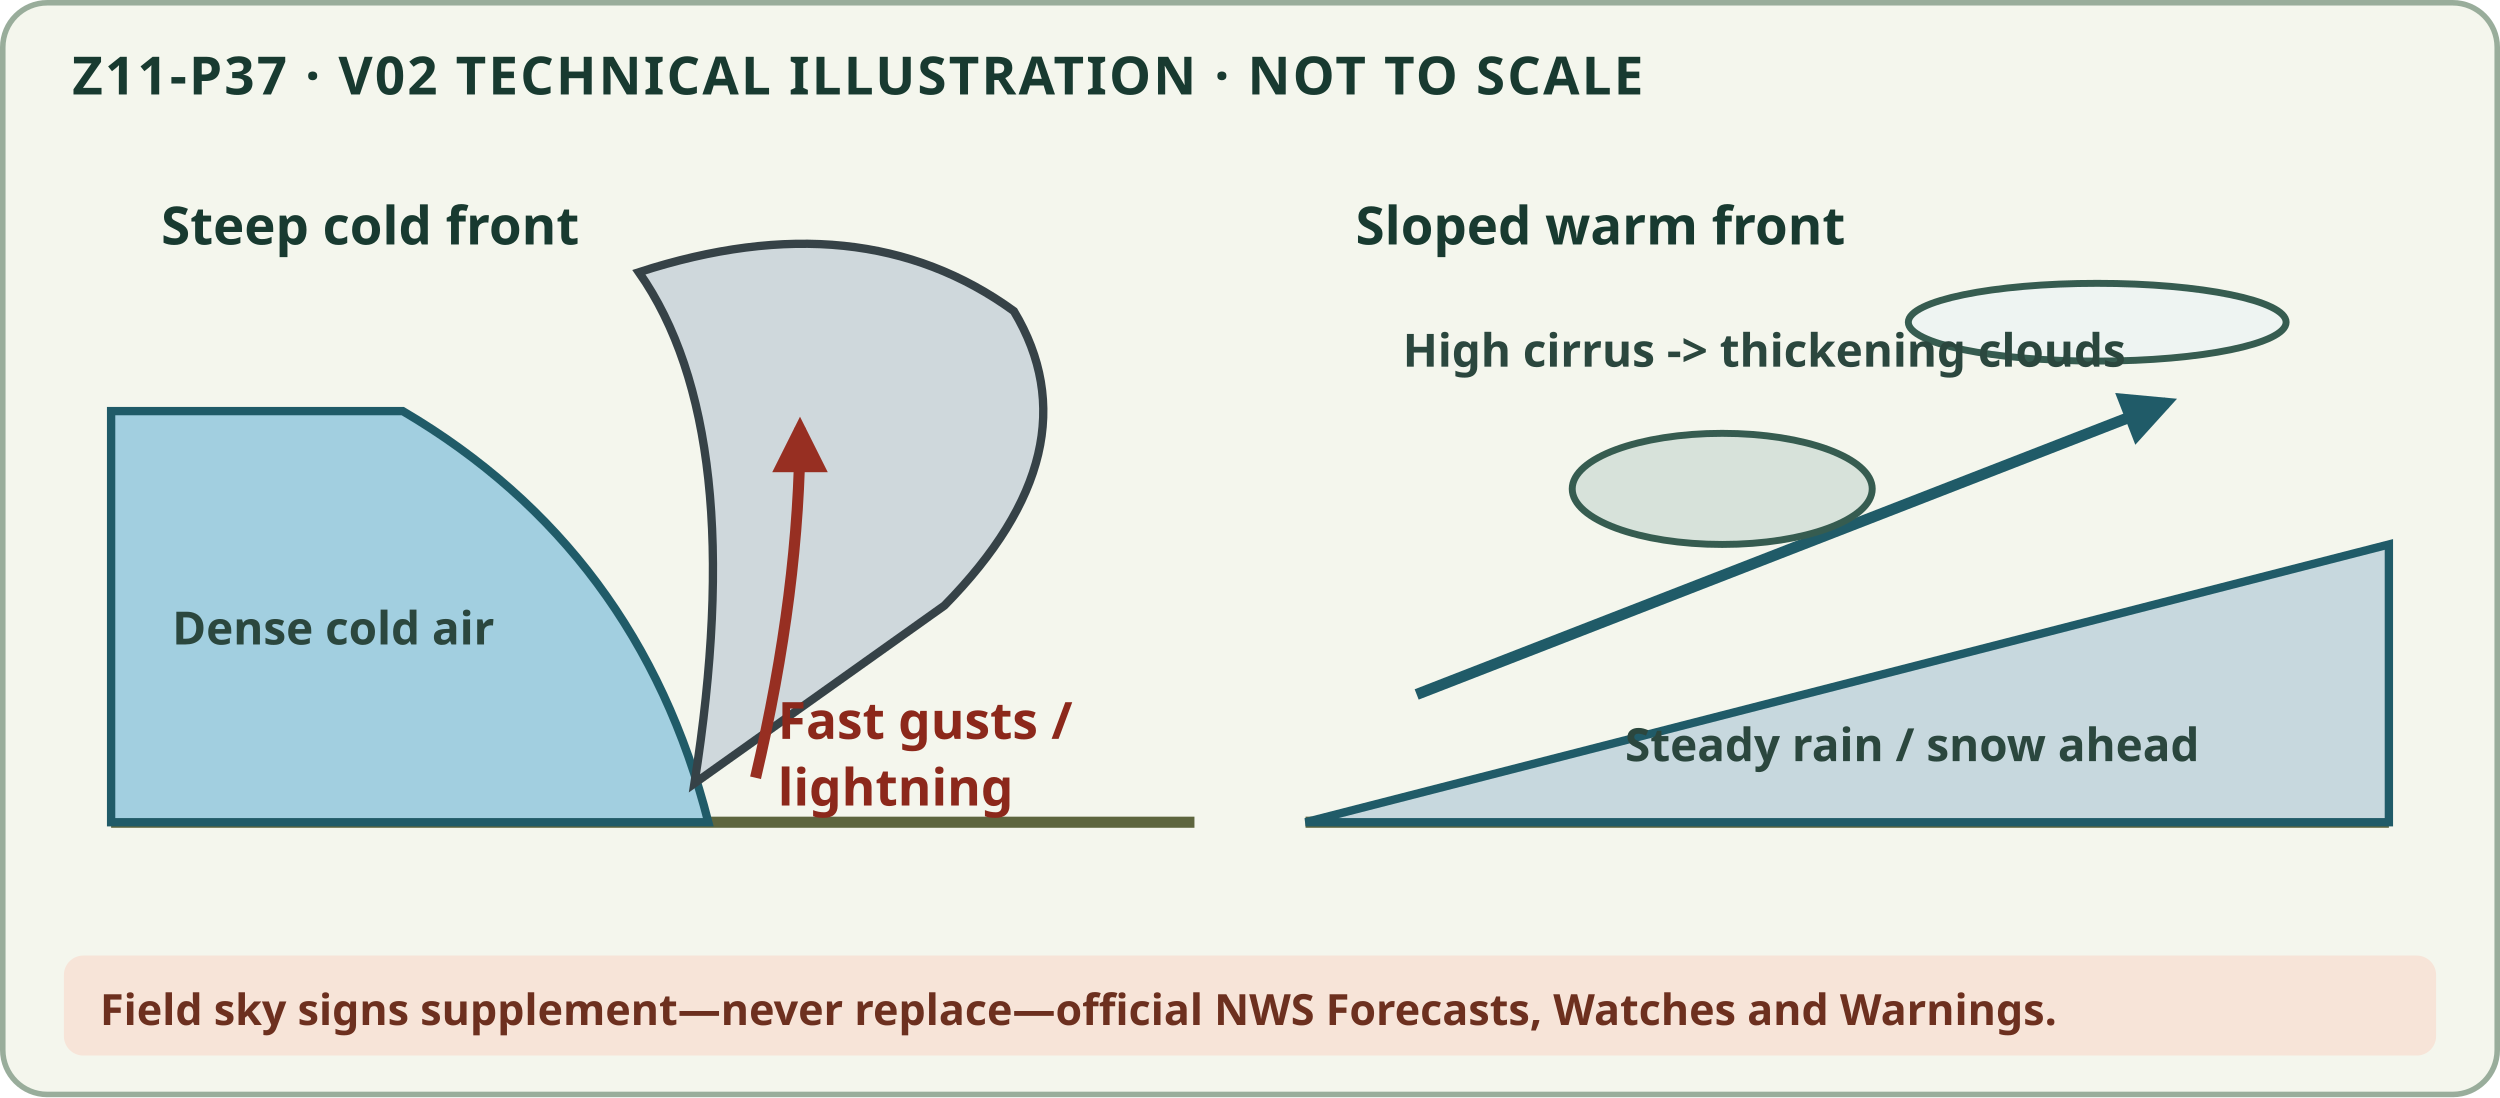
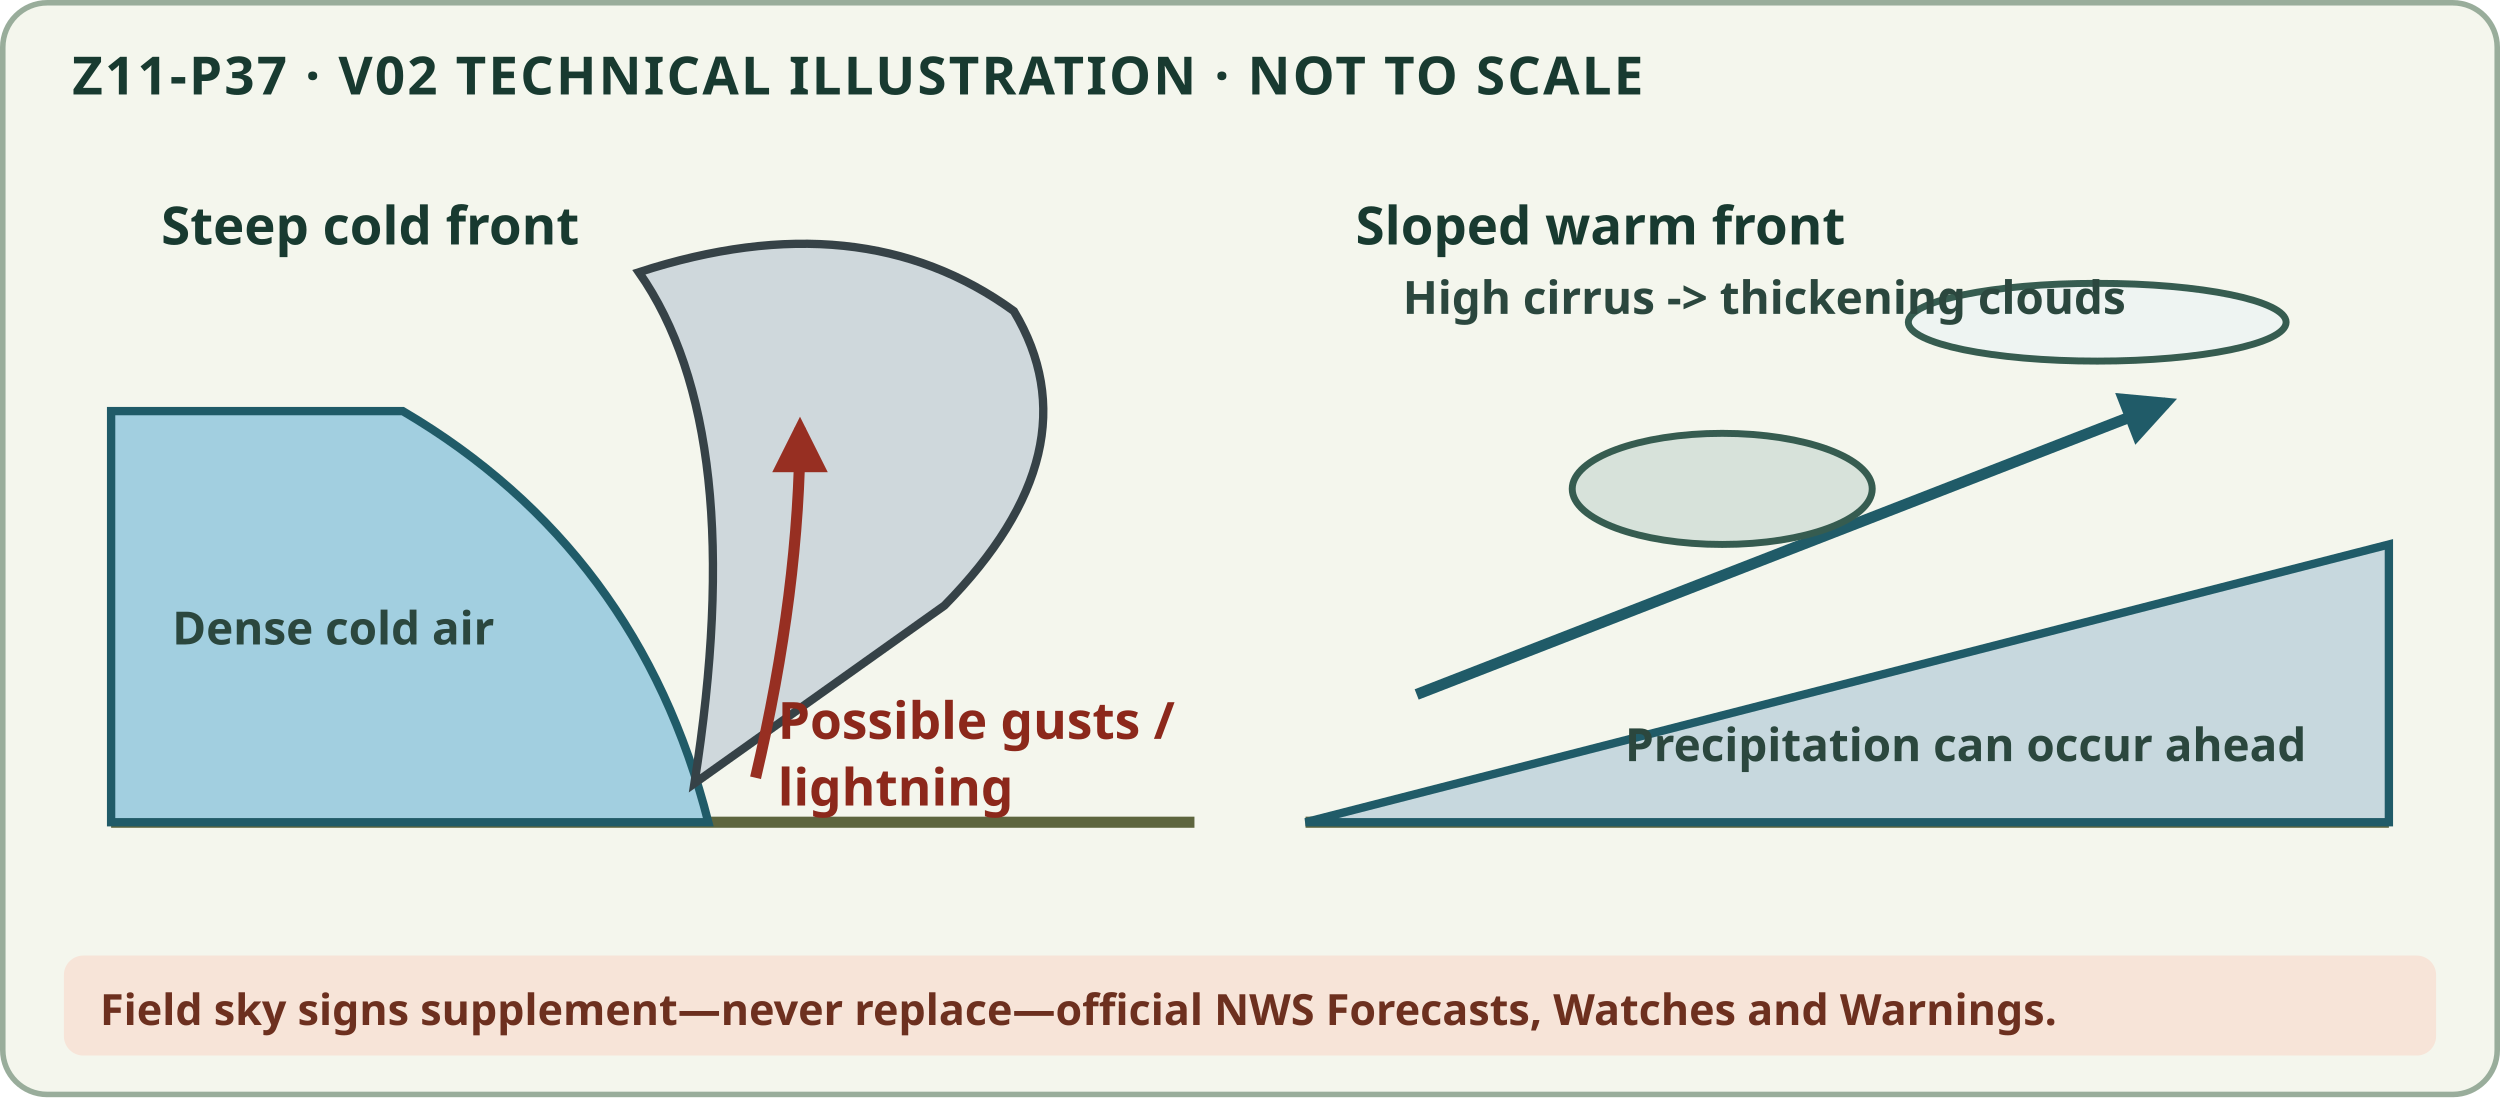
<svg xmlns="http://www.w3.org/2000/svg" class="v02-svg" viewBox="0 0 900 395" role="img" aria-labelledby="title desc">
  <defs>
    <marker id="arr" viewBox="0 0 10 10" refX="8" refY="5" markerWidth="5" markerHeight="5" orient="auto">
      <path d="M0 0L10 5L0 10Z" fill="#205b68" />
    </marker>
    <marker id="arr-r" viewBox="0 0 10 10" refX="8" refY="5" markerWidth="5" markerHeight="5" orient="auto">
      <path d="M0 0L10 5L0 10Z" fill="#972f22" />
    </marker>
    <marker id="arr-g" viewBox="0 0 10 10" refX="8" refY="5" markerWidth="5" markerHeight="5" orient="auto">
      <path d="M0 0L10 5L0 10Z" fill="#183a30" />
    </marker>
  </defs>
  <style>.v02-svg text{font-family:system-ui,sans-serif;font-size:19px;font-weight:650;fill:#183a30}.v02-svg .sm{font-size:16.5px;font-weight:600;fill:#2b473e}.v02-svg .warn{font-size:18.5px;font-weight:700;fill:#8c281b}.v02-svg .heading{font-size:19px;letter-spacing:0.8px;font-weight:750;fill:#183a30}.v02-svg .guard{font-size:15.5px;font-weight:650;fill:#6d301f}.v02-svg .leader{fill:none;stroke:#365c50;stroke-width:2.5}.v02-svg .flow{fill:none;stroke:#205b68;stroke-width:4;marker-end:url(#arr)}.v02-svg .rflow{fill:none;stroke:#972f22;stroke-width:4;marker-end:url(#arr-r)}.v02-svg .gflow{fill:none;stroke:#183a30;stroke-width:3.5;marker-end:url(#arr-g)}.v02-svg .dash{fill:none;stroke:#365c50;stroke-width:2.5;stroke-dasharray:10 7}</style>
  <rect x="1" y="1" width="898" height="393" rx="16" fill="#f4f6ed" stroke="#99ad9b" stroke-width="2" />
  <text class="heading" x="26" y="34">Z11-P37 · V02 TECHNICAL ILLUSTRATION · NOT TO SCALE</text>
  <g id="v02-artwork">
    <line x1="40" y1="296" x2="430" y2="296" stroke="#5d653e" stroke-width="4" />
    <path d="M40 296L255 296Q230 198 145 148L40 148Z" fill="#a2cfe0" stroke="#205b68" stroke-width="3" />
    <path d="M250 282Q270 155 230 98Q310 72 365 112Q395 162 340 218Z" fill="#cfd8dc" stroke="#364247" stroke-width="3" />
    <path class="rflow" d="M272 280Q288 212 288 154" />
    <text x="58" y="88">Steep cold front</text>
    <text class="sm" x="62" y="232">Dense cold air</text>
-     <text class="warn" x="280" y="266">Fast gusts /</text>
+     <text class="warn" x="280" y="266">Possible gusts /</text>
    <text class="warn" x="280" y="290">lightning</text>
    <line x1="470" y1="296" x2="860" y2="296" stroke="#5d653e" stroke-width="4" />
    <path d="M470 296L860 196V296Z" fill="#c7d8de" stroke="#205b68" stroke-width="3" />
    <path class="flow" d="M510 250L780 145" />
    <ellipse cx="620" cy="176" rx="54" ry="20" fill="#d7e2da" stroke="#365c50" stroke-width="2.5" />
    <ellipse cx="755" cy="116" rx="68" ry="14" fill="#eef4f2" stroke="#365c50" stroke-width="2.5" />
    <text x="488" y="88">Sloped warm front</text>
-     <text class="sm" x="505" y="132">High cirrus -&gt; thickening clouds</text>
-     <text class="sm" x="585" y="274">Steady rain / snow ahead</text>
+     <text class="sm" x="505" y="113">High cirrus -&gt; thickening clouds</text>
+     <text class="sm" x="585" y="274">Precipitation can occur ahead</text>
  </g>
  <rect x="23" y="344" width="854" height="36" rx="7" fill="#f7e4d8" />
  <text class="guard" x="36" y="369">Field sky signs supplement—never replace—official NWS Forecasts, Watches and Warnings.</text>
</svg>
